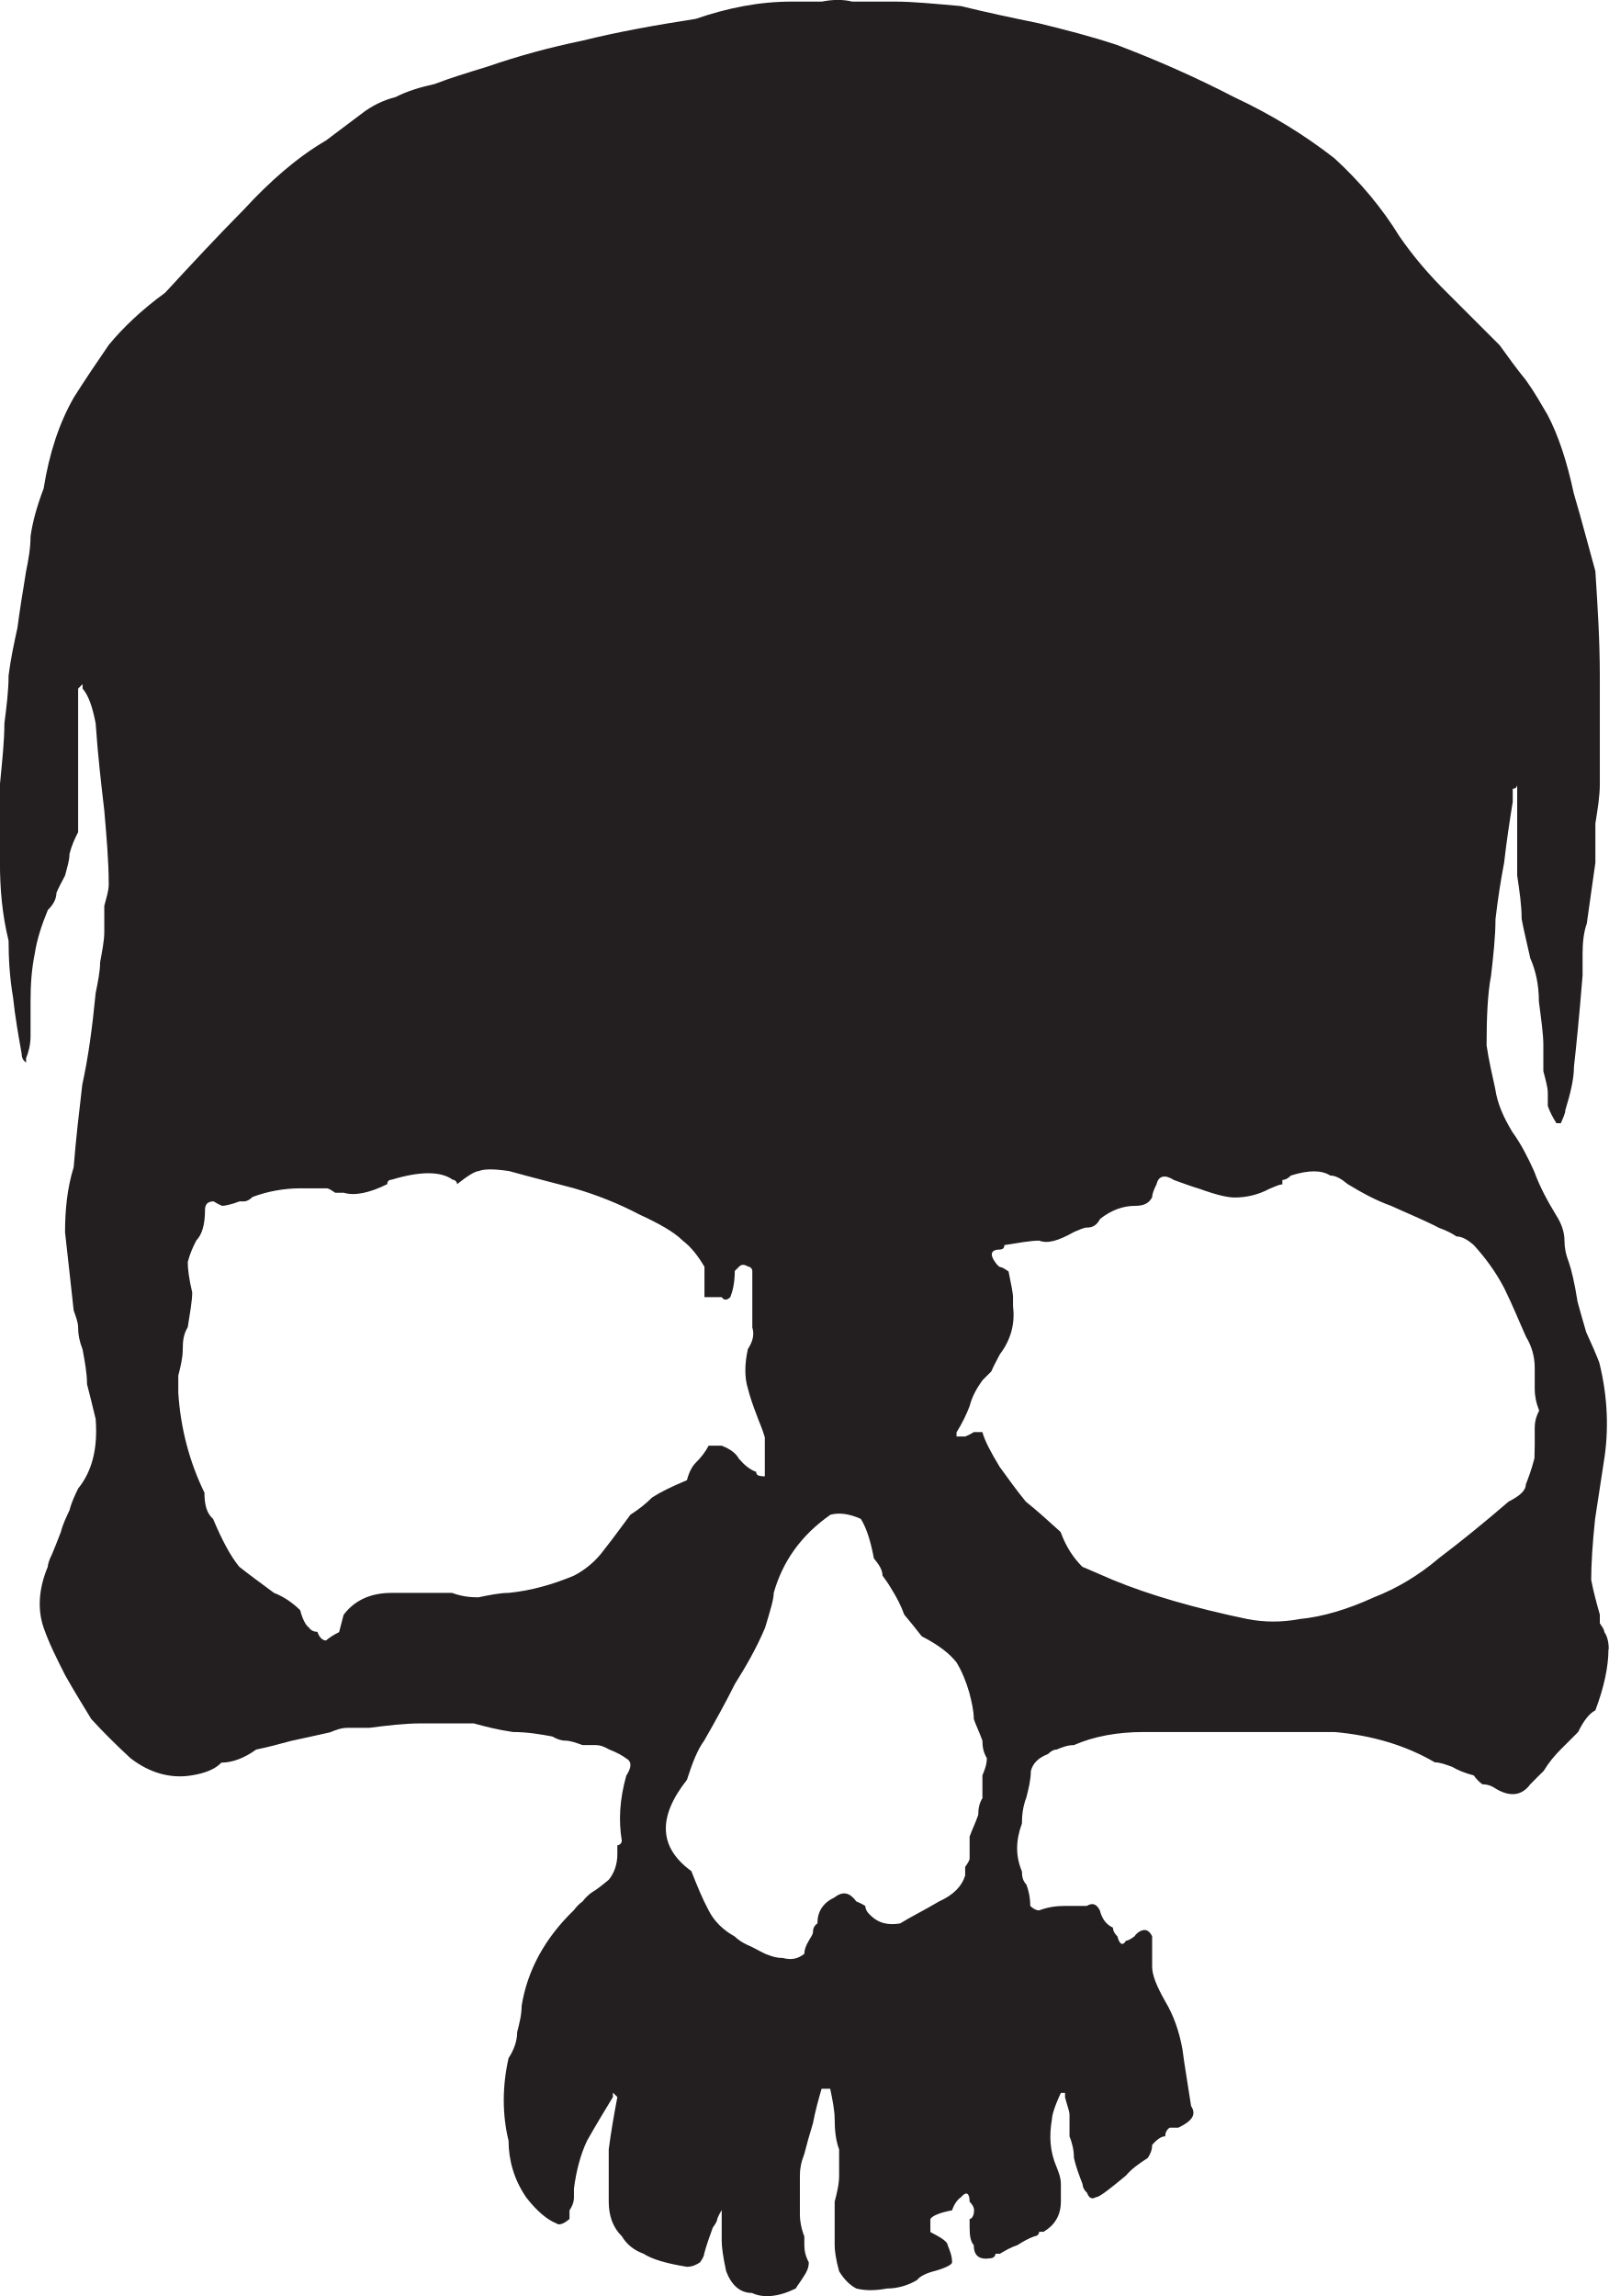
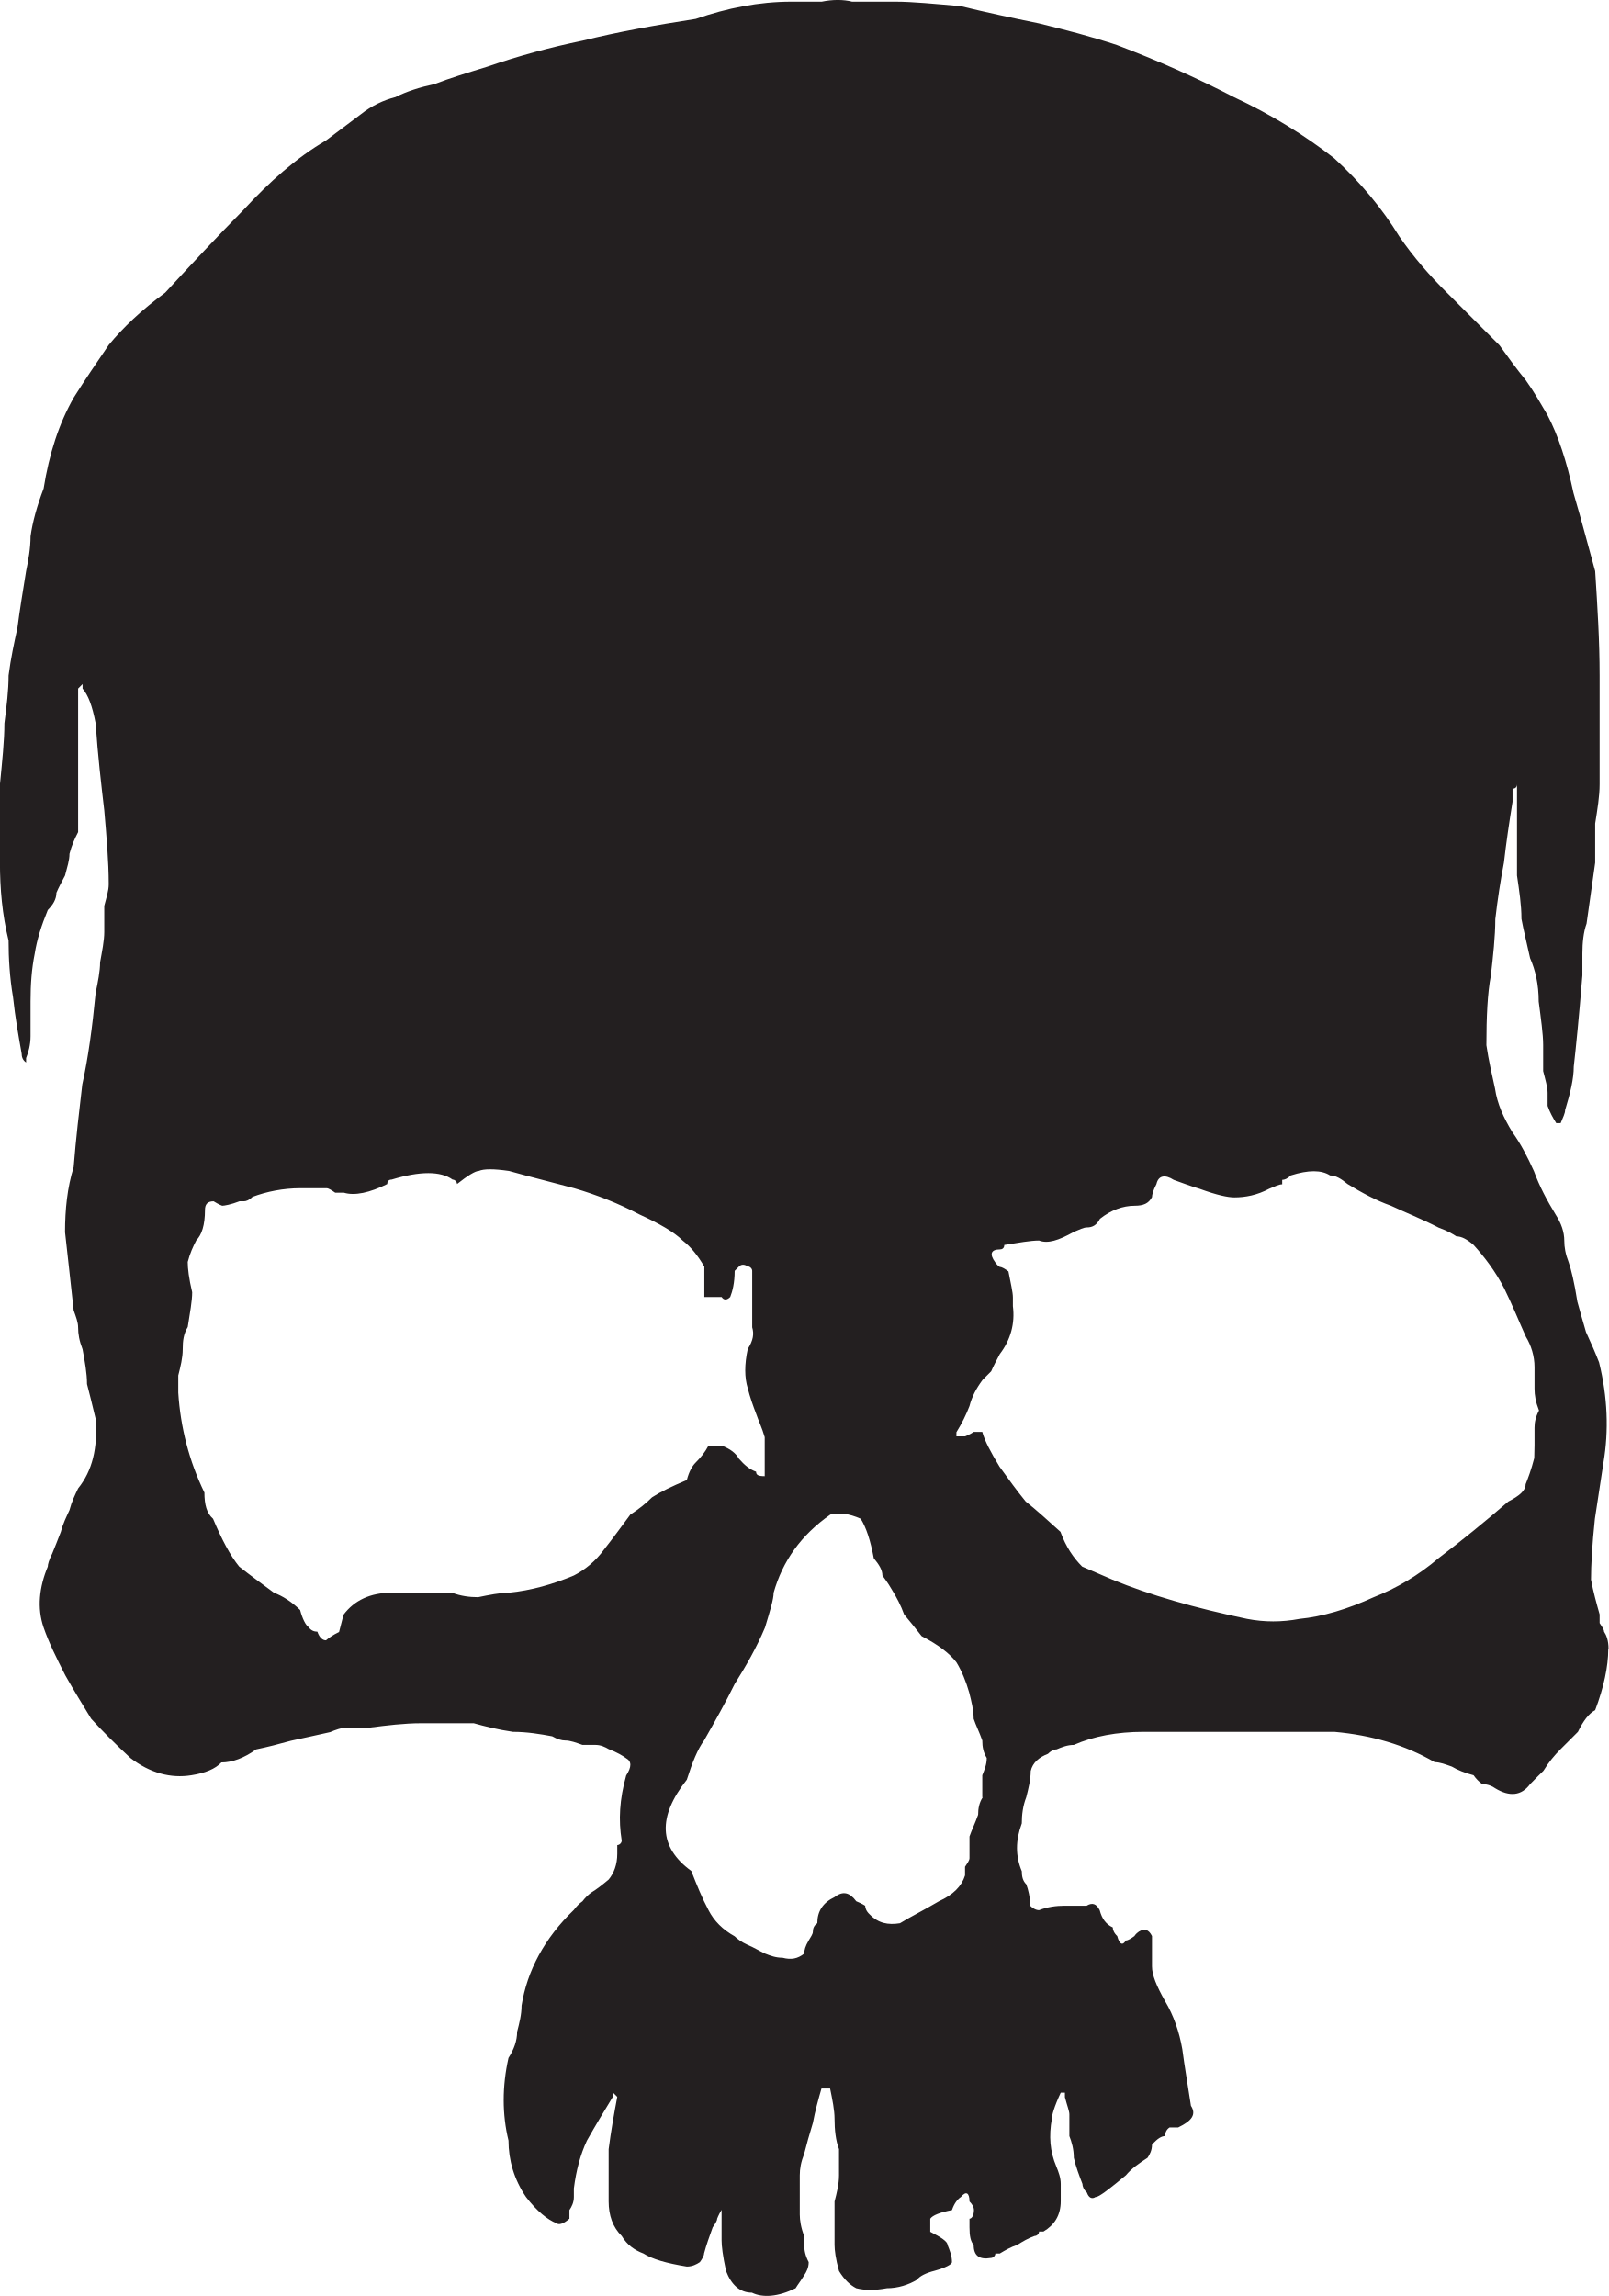
- <svg xmlns="http://www.w3.org/2000/svg" width="2.039mm" height="2.911mm" viewBox="0 0 2.039 2.911" version="1.1" id="svg11201">
-   <defs id="defs11198" />
-   <g id="layer1" transform="translate(-94.62432,-145.7859)">
-     <g fill="#231f20" fill-opacity="1" id="g8744" transform="matrix(0.3527778,0,0,0.3527778,-48.96479,1.766035)">
-       <g id="use8742" transform="translate(406.743,414.72)">
-         <path d="m 6.062,-0.547 c 0,0.062 -0.016,0.137 -0.047,0.219 -0.023,0.012 -0.043,0.039 -0.062,0.078 -0.023,0.023 -0.043,0.043 -0.062,0.062 -0.023,0.023 -0.043,0.047 -0.062,0.078 C 5.816,-0.098 5.801,-0.082 5.781,-0.062 5.75,-0.02 5.707,-0.016 5.656,-0.047 5.645,-0.055 5.629,-0.062 5.609,-0.062 5.598,-0.07 5.586,-0.082 5.578,-0.094 5.547,-0.102 5.52,-0.113 5.5,-0.125 5.477,-0.133 5.457,-0.141 5.438,-0.141 5.332,-0.203 5.211,-0.238 5.078,-0.25 c -0.105,0 -0.215,0 -0.328,0 -0.105,0 -0.227,0 -0.359,0 -0.094,0 -0.18,0.016 -0.25,0.047 -0.023,0 -0.043,0.008 -0.062,0.016 -0.012,0 -0.023,0.008 -0.031,0.016 -0.031,0.012 -0.055,0.031 -0.062,0.062 0,0.031 -0.008,0.062 -0.016,0.094 -0.012,0.031 -0.016,0.062 -0.016,0.094 -0.023,0.062 -0.023,0.117 0,0.172 0,0.02 0.004,0.035 0.016,0.047 C 3.977,0.316 3.984,0.344 3.984,0.375 3.992,0.383 4.004,0.391 4.016,0.391 4.047,0.379 4.078,0.375 4.109,0.375 c 0.031,0 0.055,0 0.078,0 0.02,-0.012 0.035,-0.008 0.047,0.016 0.008,0.031 0.023,0.051 0.047,0.062 0,0.008 0.004,0.02 0.016,0.031 0.008,0.031 0.02,0.035 0.031,0.016 0.008,0 0.02,-0.008 0.031,-0.016 0,0 0.004,-0.008 0.016,-0.016 0.02,-0.012 0.035,-0.008 0.047,0.016 0,0.02 0,0.035 0,0.047 0,0.02 0,0.039 0,0.062 0,0.031 0.016,0.07 0.047,0.125 C 4.5,0.77 4.52,0.828 4.531,0.891 4.539,0.953 4.551,1.02 4.562,1.094 4.582,1.125 4.566,1.148 4.516,1.172 c -0.012,0 -0.023,0 -0.031,0 -0.012,0.008 -0.016,0.02 -0.016,0.031 -0.012,0 -0.027,0.008 -0.047,0.031 0,0.02 -0.008,0.035 -0.016,0.047 C 4.375,1.301 4.348,1.32 4.328,1.344 4.305,1.363 4.281,1.383 4.25,1.406 4.238,1.414 4.227,1.422 4.219,1.422 4.207,1.43 4.195,1.426 4.188,1.406 4.176,1.395 4.172,1.383 4.172,1.375 4.16,1.344 4.148,1.312 4.141,1.281 4.141,1.25 4.133,1.223 4.125,1.203 c 0,-0.031 0,-0.059 0,-0.078 0,-0.012 -0.008,-0.031 -0.016,-0.062 0,-0.012 0,-0.016 0,-0.016 H 4.094 C 4.07,1.098 4.062,1.129 4.062,1.141 4.051,1.203 4.055,1.258 4.078,1.312 4.086,1.332 4.094,1.352 4.094,1.375 c 0,0.02 0,0.039 0,0.062 0,0.051 -0.023,0.086 -0.062,0.109 -0.012,0 -0.016,0 -0.016,0 C 4.016,1.555 4.008,1.562 4,1.562 3.977,1.57 3.957,1.582 3.938,1.594 3.914,1.602 3.895,1.613 3.875,1.625 c -0.012,0 -0.016,0 -0.016,0 0,0.008 -0.008,0.016 -0.016,0.016 C 3.801,1.648 3.781,1.633 3.781,1.594 3.77,1.582 3.766,1.562 3.766,1.531 c 0,-0.012 0,-0.023 0,-0.031 0.008,0 0.016,-0.012 0.016,-0.031 0,-0.012 -0.008,-0.023 -0.016,-0.031 0,-0.031 -0.012,-0.039 -0.031,-0.016 C 3.723,1.43 3.711,1.445 3.703,1.469 3.66,1.477 3.633,1.488 3.625,1.5 c 0,0.02 0,0.035 0,0.047 0.039,0.02 0.062,0.035 0.062,0.047 0.008,0.02 0.016,0.039 0.016,0.062 0,0.008 -0.023,0.02 -0.062,0.031 C 3.609,1.695 3.586,1.707 3.578,1.719 3.547,1.738 3.508,1.75 3.469,1.75 3.426,1.758 3.391,1.758 3.359,1.75 3.336,1.738 3.316,1.719 3.297,1.688 3.285,1.645 3.281,1.613 3.281,1.594 c 0,-0.031 0,-0.062 0,-0.094 0,-0.023 0,-0.043 0,-0.062 0.008,-0.031 0.016,-0.062 0.016,-0.094 0,-0.031 0,-0.062 0,-0.094 C 3.285,1.219 3.281,1.18 3.281,1.141 c 0,-0.031 -0.008,-0.07 -0.016,-0.109 -0.023,0 -0.031,0 -0.031,0 C 3.223,1.07 3.211,1.113 3.203,1.156 3.191,1.195 3.18,1.234 3.172,1.266 3.16,1.297 3.156,1.32 3.156,1.344 c 0,0.031 0,0.062 0,0.094 0,0.02 0,0.035 0,0.047 0,0.02 0.004,0.047 0.016,0.078 0,0.008 0,0.02 0,0.031 0,0.02 0.004,0.039 0.016,0.062 0,0.02 -0.008,0.035 -0.016,0.047 C 3.16,1.723 3.148,1.738 3.141,1.75 3.078,1.781 3.023,1.785 2.984,1.766 2.941,1.766 2.91,1.738 2.891,1.688 2.879,1.633 2.875,1.598 2.875,1.578 V 1.5 c 0,0 0,-0.008 0,-0.016 0,0 0,-0.008 0,-0.016 C 2.863,1.488 2.859,1.5 2.859,1.5 c 0,0.008 -0.008,0.02 -0.016,0.031 C 2.832,1.562 2.82,1.594 2.812,1.625 2.812,1.633 2.805,1.645 2.797,1.656 2.785,1.664 2.77,1.672 2.75,1.672 2.676,1.66 2.625,1.645 2.594,1.625 2.562,1.613 2.535,1.594 2.516,1.562 2.484,1.531 2.469,1.488 2.469,1.438 c 0,-0.062 0,-0.125 0,-0.188 C 2.477,1.188 2.488,1.125 2.5,1.062 c 0,0 -0.008,-0.008 -0.016,-0.016 V 1.062 C 2.453,1.113 2.422,1.164 2.391,1.219 2.367,1.27 2.352,1.328 2.344,1.391 c 0,0.008 0,0.02 0,0.031 0,0.02 -0.008,0.035 -0.016,0.047 0,0.008 0,0.02 0,0.031 C 2.305,1.52 2.289,1.523 2.281,1.516 2.25,1.504 2.211,1.473 2.172,1.422 2.129,1.359 2.109,1.289 2.109,1.219 c -0.023,-0.094 -0.023,-0.195 0,-0.297 0.02,-0.031 0.031,-0.062 0.031,-0.094 0.008,-0.031 0.016,-0.062 0.016,-0.094 0.02,-0.125 0.082,-0.242 0.188,-0.344 C 2.352,0.379 2.363,0.367 2.375,0.359 2.383,0.348 2.395,0.336 2.406,0.328 2.426,0.316 2.445,0.301 2.469,0.281 2.488,0.258 2.5,0.227 2.5,0.188 c 0,-0.012 0,-0.023 0,-0.031 0.008,0 0.016,-0.008 0.016,-0.016 -0.012,-0.074 -0.008,-0.148 0.016,-0.234 0.02,-0.031 0.02,-0.051 0,-0.062 C 2.52,-0.164 2.5,-0.176 2.469,-0.188 2.457,-0.195 2.441,-0.203 2.422,-0.203 c -0.012,0 -0.027,0 -0.047,0 C 2.352,-0.211 2.332,-0.219 2.312,-0.219 2.301,-0.219 2.285,-0.223 2.266,-0.234 2.223,-0.242 2.176,-0.25 2.125,-0.25 2.07,-0.258 2.023,-0.27 1.984,-0.281 c -0.055,0 -0.117,0 -0.188,0 -0.062,0 -0.125,0.008 -0.188,0.016 -0.023,0 -0.047,0 -0.078,0 -0.023,0 -0.043,0.008 -0.062,0.016 -0.055,0.012 -0.102,0.023 -0.141,0.031 -0.043,0.012 -0.086,0.023 -0.125,0.031 -0.043,0.031 -0.086,0.047 -0.125,0.047 C 1.055,-0.117 1.02,-0.102 0.969,-0.094 0.895,-0.082 0.82,-0.102 0.75,-0.156 0.695,-0.207 0.648,-0.254 0.609,-0.297 0.578,-0.348 0.547,-0.398 0.516,-0.453 0.484,-0.516 0.457,-0.57 0.438,-0.625 0.414,-0.695 0.422,-0.77 0.453,-0.844 c 0,-0.008 0.004,-0.023 0.016,-0.047 C 0.477,-0.91 0.488,-0.938 0.5,-0.969 0.508,-1 0.52,-1.023 0.531,-1.047 0.539,-1.078 0.551,-1.102 0.562,-1.125 0.613,-1.188 0.633,-1.27 0.625,-1.375 0.613,-1.426 0.602,-1.469 0.594,-1.5 0.594,-1.539 0.586,-1.582 0.578,-1.625 0.566,-1.656 0.562,-1.68 0.562,-1.703 c 0,-0.02 -0.008,-0.039 -0.016,-0.062 -0.012,-0.113 -0.023,-0.207 -0.031,-0.281 0,-0.082 0.008,-0.16 0.031,-0.234 0.008,-0.102 0.02,-0.203 0.031,-0.297 C 0.598,-2.672 0.613,-2.781 0.625,-2.906 0.633,-2.945 0.641,-2.984 0.641,-3.016 0.648,-3.055 0.656,-3.094 0.656,-3.125 c 0,-0.031 0,-0.062 0,-0.094 C 0.664,-3.25 0.672,-3.273 0.672,-3.297 0.672,-3.379 0.664,-3.469 0.656,-3.562 0.645,-3.656 0.633,-3.758 0.625,-3.875 0.613,-3.938 0.598,-3.977 0.578,-4 c 0,-0.008 0,-0.016 0,-0.016 L 0.562,-4 v 0.344 c 0,0.031 0,0.062 0,0.094 0,0.023 0,0.047 0,0.078 -0.012,0.023 -0.023,0.047 -0.031,0.078 0,0.023 -0.008,0.047 -0.016,0.078 -0.012,0.023 -0.023,0.043 -0.031,0.062 0,0.023 -0.012,0.043 -0.031,0.062 C 0.43,-3.148 0.414,-3.098 0.406,-3.047 0.395,-2.992 0.391,-2.938 0.391,-2.875 c 0,0.055 0,0.094 0,0.125 0,0.031 -0.008,0.059 -0.016,0.078 0,0.012 0,0.016 0,0.016 C 0.363,-2.664 0.359,-2.676 0.359,-2.688 0.348,-2.75 0.336,-2.816 0.328,-2.891 0.316,-2.961 0.312,-3.031 0.312,-3.094 0.289,-3.188 0.281,-3.281 0.281,-3.375 c 0,-0.094 0,-0.188 0,-0.281 C 0.289,-3.738 0.297,-3.812 0.297,-3.875 0.305,-3.938 0.312,-3.992 0.312,-4.047 0.32,-4.109 0.332,-4.164 0.344,-4.219 0.352,-4.281 0.363,-4.348 0.375,-4.422 0.383,-4.461 0.391,-4.504 0.391,-4.547 0.398,-4.598 0.414,-4.656 0.438,-4.719 c 0.02,-0.125 0.055,-0.234 0.109,-0.328 0.039,-0.062 0.082,-0.125 0.125,-0.188 0.051,-0.062 0.117,-0.125 0.203,-0.188 0.094,-0.102 0.188,-0.203 0.281,-0.297 0.094,-0.102 0.191,-0.188 0.297,-0.25 0.051,-0.039 0.094,-0.07 0.125,-0.094 0.039,-0.031 0.082,-0.051 0.125,-0.062 0.039,-0.02 0.086,-0.035 0.141,-0.047 0.051,-0.02 0.113,-0.039 0.188,-0.062 0.113,-0.039 0.227,-0.07 0.344,-0.094 0.125,-0.031 0.258,-0.055 0.406,-0.078 0.113,-0.039 0.227,-0.062 0.344,-0.062 0.039,0 0.078,0 0.109,0 0.039,-0.008 0.078,-0.008 0.109,0 0.051,0 0.102,0 0.156,0 0.062,0 0.141,0.008 0.234,0.016 0.094,0.023 0.188,0.043 0.281,0.062 0.094,0.023 0.188,0.047 0.281,0.078 0.145,0.055 0.285,0.117 0.422,0.188 0.133,0.062 0.254,0.137 0.359,0.219 0.094,0.086 0.172,0.18 0.234,0.281 0.051,0.074 0.109,0.141 0.172,0.203 0.062,0.062 0.125,0.125 0.188,0.188 0.031,0.043 0.062,0.086 0.094,0.125 0.031,0.043 0.055,0.086 0.078,0.125 0.039,0.074 0.07,0.168 0.094,0.281 0.031,0.105 0.055,0.199 0.078,0.281 0.008,0.125 0.016,0.25 0.016,0.375 v 0.391 c 0,0.043 -0.008,0.09 -0.016,0.141 0,0.043 0,0.09 0,0.141 l -0.031,0.219 C 5.973,-3.125 5.969,-3.086 5.969,-3.047 c 0,0.031 0,0.059 0,0.078 -0.012,0.148 -0.023,0.258 -0.031,0.328 0,0.043 -0.012,0.094 -0.031,0.156 0,0.012 -0.008,0.027 -0.016,0.047 H 5.875 C 5.863,-2.457 5.852,-2.477 5.844,-2.5 c 0,-0.008 0,-0.023 0,-0.047 0,-0.02 -0.008,-0.047 -0.016,-0.078 0,-0.02 0,-0.051 0,-0.094 0,-0.039 -0.008,-0.094 -0.016,-0.156 0,-0.062 -0.012,-0.113 -0.031,-0.156 C 5.77,-3.082 5.758,-3.129 5.75,-3.172 5.75,-3.223 5.742,-3.273 5.734,-3.328 V -3.656 c 0,0.012 -0.008,0.016 -0.016,0.016 0,0.012 0,0.023 0,0.031 0,0 0,0.008 0,0.016 -0.012,0.074 -0.023,0.148 -0.031,0.219 -0.012,0.062 -0.023,0.133 -0.031,0.203 0,0.062 -0.008,0.133 -0.016,0.203 -0.012,0.062 -0.016,0.148 -0.016,0.25 0.008,0.055 0.02,0.105 0.031,0.156 0.008,0.055 0.031,0.105 0.062,0.156 0.031,0.043 0.055,0.09 0.078,0.141 0.02,0.055 0.047,0.105 0.078,0.156 0.02,0.031 0.031,0.062 0.031,0.094 0,0.023 0.004,0.047 0.016,0.078 0.008,0.023 0.02,0.07 0.031,0.141 0.008,0.031 0.02,0.07 0.031,0.109 0.02,0.043 0.035,0.078 0.047,0.109 0.031,0.125 0.035,0.246 0.016,0.359 l -0.031,0.203 C 6.004,-0.922 6,-0.848 6,-0.797 c 0.008,0.043 0.02,0.086 0.031,0.125 0,0.012 0,0.023 0,0.031 0.008,0.012 0.016,0.023 0.016,0.031 0.008,0.012 0.016,0.031 0.016,0.062 z M 2.547,-1.031 c 0.031,-0.02 0.055,-0.039 0.078,-0.062 0.031,-0.02 0.07,-0.039 0.125,-0.062 0.008,-0.031 0.02,-0.051 0.031,-0.062 0.02,-0.02 0.035,-0.039 0.047,-0.062 0.02,0 0.035,0 0.047,0 0.031,0.012 0.051,0.027 0.062,0.047 0.02,0.023 0.039,0.039 0.062,0.047 0,0.012 0.008,0.016 0.031,0.016 0,0 0,-0.008 0,-0.031 0,-0.051 0,-0.086 0,-0.109 C 3.02,-1.344 3.008,-1.367 3,-1.391 c -0.012,-0.031 -0.023,-0.062 -0.031,-0.094 -0.012,-0.039 -0.012,-0.086 0,-0.141 0.02,-0.031 0.023,-0.055 0.016,-0.078 0,-0.031 0,-0.055 0,-0.078 0,-0.031 0,-0.07 0,-0.125 0,-0.008 -0.008,-0.016 -0.016,-0.016 -0.012,-0.008 -0.023,-0.008 -0.031,0 -0.012,0.012 -0.016,0.016 -0.016,0.016 0,0.043 -0.008,0.074 -0.016,0.094 -0.012,0.012 -0.023,0.012 -0.031,0 -0.012,0 -0.031,0 -0.062,0 0,-0.051 0,-0.078 0,-0.078 0,-0.008 0,-0.02 0,-0.031 -0.023,-0.039 -0.047,-0.07 -0.078,-0.094 -0.031,-0.031 -0.086,-0.062 -0.156,-0.094 -0.074,-0.039 -0.152,-0.07 -0.234,-0.094 -0.074,-0.02 -0.152,-0.039 -0.234,-0.062 -0.055,-0.008 -0.09,-0.008 -0.109,0 -0.012,0 -0.039,0.016 -0.078,0.047 0,-0.008 -0.008,-0.016 -0.016,-0.016 -0.043,-0.031 -0.117,-0.031 -0.219,0 -0.012,0 -0.016,0.008 -0.016,0.016 -0.062,0.031 -0.117,0.043 -0.156,0.031 -0.012,0 -0.023,0 -0.031,0 -0.012,-0.008 -0.023,-0.016 -0.031,-0.016 -0.012,0 -0.043,0 -0.094,0 -0.062,0 -0.121,0.012 -0.172,0.031 -0.012,0.012 -0.023,0.016 -0.031,0.016 0,0 -0.008,0 -0.016,0 -0.031,0.012 -0.055,0.016 -0.062,0.016 0,0 -0.012,-0.004 -0.031,-0.016 -0.023,0 -0.031,0.012 -0.031,0.031 0,0.055 -0.012,0.09 -0.031,0.109 -0.012,0.023 -0.023,0.047 -0.031,0.078 0,0.023 0.004,0.059 0.016,0.109 0,0.031 -0.008,0.074 -0.016,0.125 C 0.941,-1.68 0.938,-1.656 0.938,-1.625 c 0,0.031 -0.008,0.062 -0.016,0.094 v 0.062 c 0.008,0.125 0.039,0.246 0.094,0.359 0,0.043 0.008,0.074 0.031,0.094 0.031,0.074 0.062,0.133 0.094,0.172 0.039,0.031 0.082,0.062 0.125,0.094 0.031,0.012 0.062,0.031 0.094,0.062 0.008,0.031 0.02,0.055 0.031,0.062 0.008,0.012 0.02,0.016 0.031,0.016 0.008,0.023 0.02,0.031 0.031,0.031 C 1.461,-0.586 1.477,-0.598 1.5,-0.609 l 0.016,-0.062 C 1.555,-0.723 1.613,-0.75 1.688,-0.75 H 1.906 C 1.938,-0.738 1.969,-0.734 2,-0.734 2.039,-0.742 2.078,-0.75 2.109,-0.75 2.191,-0.758 2.27,-0.781 2.344,-0.812 c 0.039,-0.02 0.078,-0.051 0.109,-0.094 0.031,-0.039 0.062,-0.082 0.094,-0.125 z M 3.812,-0.016 c 0,-0.031 0,-0.055 0,-0.078 0.008,-0.02 0.016,-0.039 0.016,-0.062 C 3.816,-0.176 3.812,-0.195 3.812,-0.219 3.801,-0.25 3.789,-0.273 3.781,-0.297 c 0,-0.031 -0.008,-0.062 -0.016,-0.094 C 3.754,-0.43 3.738,-0.469 3.719,-0.5 3.695,-0.531 3.656,-0.562 3.594,-0.594 3.57,-0.625 3.551,-0.648 3.531,-0.672 3.52,-0.703 3.504,-0.734 3.484,-0.766 3.473,-0.785 3.461,-0.801 3.453,-0.812 c 0,-0.02 -0.012,-0.039 -0.031,-0.062 C 3.41,-0.938 3.395,-0.984 3.375,-1.016 3.332,-1.035 3.297,-1.039 3.266,-1.031 3.16,-0.957 3.094,-0.863 3.062,-0.75 c 0,0.023 -0.012,0.062 -0.031,0.125 C 3,-0.551 2.961,-0.484 2.922,-0.422 2.891,-0.359 2.852,-0.289 2.812,-0.219 2.789,-0.188 2.77,-0.141 2.75,-0.078 2.645,0.055 2.648,0.164 2.766,0.25 c 0.02,0.051 0.039,0.098 0.062,0.141 0.02,0.039 0.051,0.07 0.094,0.094 0.008,0.008 0.023,0.02 0.047,0.031 0.02,0.008 0.039,0.02 0.062,0.031 C 3.051,0.555 3.07,0.562 3.094,0.562 3.125,0.57 3.148,0.566 3.172,0.547 3.172,0.535 3.176,0.52 3.188,0.5 3.195,0.488 3.203,0.477 3.203,0.469 c 0,-0.012 0.004,-0.023 0.016,-0.031 0,-0.043 0.02,-0.074 0.062,-0.094 C 3.312,0.32 3.336,0.328 3.359,0.359 3.379,0.367 3.391,0.375 3.391,0.375 c 0,0.008 0.004,0.02 0.016,0.031 C 3.438,0.438 3.473,0.445 3.516,0.438 3.555,0.414 3.602,0.391 3.656,0.359 3.707,0.336 3.738,0.305 3.75,0.266 c 0,-0.012 0,-0.023 0,-0.031 0.008,-0.012 0.016,-0.023 0.016,-0.031 0,-0.023 0,-0.047 0,-0.078 0.008,-0.023 0.02,-0.047 0.031,-0.078 0,-0.023 0.004,-0.043 0.016,-0.062 z M 5.797,-1.281 c 0,-0.02 0,-0.039 0,-0.062 0,-0.02 0.004,-0.039 0.016,-0.062 -0.012,-0.031 -0.016,-0.055 -0.016,-0.078 0,-0.02 0,-0.047 0,-0.078 0,-0.039 -0.012,-0.078 -0.031,-0.109 C 5.742,-1.723 5.719,-1.781 5.688,-1.844 5.656,-1.906 5.617,-1.957 5.578,-2 5.555,-2.02 5.535,-2.031 5.516,-2.031 5.504,-2.039 5.484,-2.051 5.453,-2.062 5.391,-2.094 5.332,-2.117 5.281,-2.141 5.227,-2.16 5.176,-2.188 5.125,-2.219 5.102,-2.238 5.082,-2.25 5.062,-2.25 c -0.031,-0.02 -0.078,-0.02 -0.141,0 -0.012,0.012 -0.023,0.016 -0.031,0.016 0,0 0,0.008 0,0.016 -0.012,0 -0.027,0.008 -0.047,0.016 -0.043,0.023 -0.086,0.031 -0.125,0.031 -0.023,0 -0.062,-0.008 -0.125,-0.031 C 4.562,-2.211 4.531,-2.223 4.5,-2.234 4.469,-2.254 4.445,-2.25 4.438,-2.219 c -0.012,0.023 -0.016,0.039 -0.016,0.047 -0.012,0.023 -0.031,0.031 -0.062,0.031 -0.043,0 -0.086,0.016 -0.125,0.047 -0.012,0.023 -0.027,0.031 -0.047,0.031 -0.012,0 -0.027,0.008 -0.047,0.016 -0.055,0.031 -0.094,0.043 -0.125,0.031 -0.031,0 -0.074,0.008 -0.125,0.016 0,0.012 -0.008,0.016 -0.016,0.016 -0.031,0 -0.039,0.016 -0.016,0.047 0.008,0.012 0.016,0.016 0.016,0.016 0.008,0 0.02,0.008 0.031,0.016 0.008,0.043 0.016,0.074 0.016,0.094 0,0.012 0,0.023 0,0.031 0.008,0.062 -0.008,0.121 -0.047,0.172 -0.012,0.023 -0.023,0.043 -0.031,0.062 -0.012,0.012 -0.023,0.023 -0.031,0.031 -0.023,0.031 -0.039,0.062 -0.047,0.094 -0.012,0.031 -0.027,0.062 -0.047,0.094 V -1.312 H 3.75 c 0.02,-0.008 0.031,-0.016 0.031,-0.016 0.02,0 0.031,0 0.031,0 0.008,0.031 0.031,0.074 0.062,0.125 0.031,0.043 0.062,0.086 0.094,0.125 0.039,0.031 0.082,0.07 0.125,0.109 0.02,0.055 0.047,0.094 0.078,0.125 l 0.109,0.047 c 0.133,0.055 0.297,0.102 0.484,0.141 0.062,0.012 0.125,0.012 0.188,0 C 5.035,-0.664 5.125,-0.691 5.219,-0.734 5.301,-0.766 5.379,-0.812 5.453,-0.875 c 0.082,-0.062 0.164,-0.129 0.25,-0.203 0.039,-0.02 0.062,-0.039 0.062,-0.062 0.008,-0.02 0.02,-0.051 0.031,-0.094 z m 0,0" id="path11225" />
+ <svg xmlns="http://www.w3.org/2000/svg" width="16.814" height="24" viewBox="0 0 4.449 6.35" version="1.1" id="svg18235">
+   <defs id="defs18232" />
+   <g id="layer1" transform="translate(-147.8571,-105.2081)">
+     <g fill="#231f20" fill-opacity="1" id="g14086" transform="matrix(0.7694945,0,0,0.7694945,-94.75004,-218.6624)">
+       <g id="use14084" transform="translate(315,427.362)">
+         <path d="m 6.062,-0.547 c 0,0.062 -0.016,0.137 -0.047,0.219 -0.023,0.012 -0.043,0.039 -0.062,0.078 -0.023,0.023 -0.043,0.043 -0.062,0.062 -0.023,0.023 -0.043,0.047 -0.062,0.078 C 5.816,-0.098 5.801,-0.082 5.781,-0.062 5.75,-0.02 5.707,-0.016 5.656,-0.047 5.645,-0.055 5.629,-0.062 5.609,-0.062 5.598,-0.07 5.586,-0.082 5.578,-0.094 5.547,-0.102 5.52,-0.113 5.5,-0.125 5.477,-0.133 5.457,-0.141 5.438,-0.141 5.332,-0.203 5.211,-0.238 5.078,-0.25 c -0.105,0 -0.215,0 -0.328,0 -0.105,0 -0.227,0 -0.359,0 -0.094,0 -0.18,0.016 -0.25,0.047 -0.023,0 -0.043,0.008 -0.062,0.016 -0.012,0 -0.023,0.008 -0.031,0.016 -0.031,0.012 -0.055,0.031 -0.062,0.062 0,0.031 -0.008,0.062 -0.016,0.094 -0.012,0.031 -0.016,0.062 -0.016,0.094 -0.023,0.062 -0.023,0.117 0,0.172 0,0.02 0.004,0.035 0.016,0.047 C 3.977,0.316 3.984,0.344 3.984,0.375 3.992,0.383 4.004,0.391 4.016,0.391 4.047,0.379 4.078,0.375 4.109,0.375 c 0.031,0 0.055,0 0.078,0 0.02,-0.012 0.035,-0.008 0.047,0.016 0.008,0.031 0.023,0.051 0.047,0.062 0,0.008 0.004,0.02 0.016,0.031 0.008,0.031 0.02,0.035 0.031,0.016 0.008,0 0.02,-0.008 0.031,-0.016 0,0 0.004,-0.008 0.016,-0.016 0.02,-0.012 0.035,-0.008 0.047,0.016 0,0.02 0,0.035 0,0.047 0,0.02 0,0.039 0,0.062 0,0.031 0.016,0.07 0.047,0.125 C 4.5,0.77 4.52,0.828 4.531,0.891 4.539,0.953 4.551,1.02 4.562,1.094 4.582,1.125 4.566,1.148 4.516,1.172 c -0.012,0 -0.023,0 -0.031,0 -0.012,0.008 -0.016,0.02 -0.016,0.031 -0.012,0 -0.027,0.008 -0.047,0.031 0,0.02 -0.008,0.035 -0.016,0.047 C 4.375,1.301 4.348,1.32 4.328,1.344 4.305,1.363 4.281,1.383 4.25,1.406 4.238,1.414 4.227,1.422 4.219,1.422 4.207,1.43 4.195,1.426 4.188,1.406 4.176,1.395 4.172,1.383 4.172,1.375 4.16,1.344 4.148,1.312 4.141,1.281 4.141,1.25 4.133,1.223 4.125,1.203 c 0,-0.031 0,-0.059 0,-0.078 0,-0.012 -0.008,-0.031 -0.016,-0.062 0,-0.012 0,-0.016 0,-0.016 H 4.094 C 4.07,1.098 4.062,1.129 4.062,1.141 4.051,1.203 4.055,1.258 4.078,1.312 4.086,1.332 4.094,1.352 4.094,1.375 c 0,0.02 0,0.039 0,0.062 0,0.051 -0.023,0.086 -0.062,0.109 -0.012,0 -0.016,0 -0.016,0 C 4.016,1.555 4.008,1.562 4,1.562 3.977,1.57 3.957,1.582 3.938,1.594 3.914,1.602 3.895,1.613 3.875,1.625 c -0.012,0 -0.016,0 -0.016,0 0,0.008 -0.008,0.016 -0.016,0.016 C 3.801,1.648 3.781,1.633 3.781,1.594 3.77,1.582 3.766,1.562 3.766,1.531 c 0,-0.012 0,-0.023 0,-0.031 0.008,0 0.016,-0.012 0.016,-0.031 0,-0.012 -0.008,-0.023 -0.016,-0.031 0,-0.031 -0.012,-0.039 -0.031,-0.016 C 3.723,1.43 3.711,1.445 3.703,1.469 3.66,1.477 3.633,1.488 3.625,1.5 c 0,0.02 0,0.035 0,0.047 0.039,0.02 0.062,0.035 0.062,0.047 0.008,0.02 0.016,0.039 0.016,0.062 0,0.008 -0.023,0.02 -0.062,0.031 C 3.609,1.695 3.586,1.707 3.578,1.719 3.547,1.738 3.508,1.75 3.469,1.75 3.426,1.758 3.391,1.758 3.359,1.75 3.336,1.738 3.316,1.719 3.297,1.688 3.285,1.645 3.281,1.613 3.281,1.594 c 0,-0.031 0,-0.062 0,-0.094 0,-0.023 0,-0.043 0,-0.062 0.008,-0.031 0.016,-0.062 0.016,-0.094 0,-0.031 0,-0.062 0,-0.094 C 3.285,1.219 3.281,1.18 3.281,1.141 c 0,-0.031 -0.008,-0.07 -0.016,-0.109 -0.023,0 -0.031,0 -0.031,0 C 3.223,1.07 3.211,1.113 3.203,1.156 3.191,1.195 3.18,1.234 3.172,1.266 3.16,1.297 3.156,1.32 3.156,1.344 c 0,0.031 0,0.062 0,0.094 0,0.02 0,0.035 0,0.047 0,0.02 0.004,0.047 0.016,0.078 0,0.008 0,0.02 0,0.031 0,0.02 0.004,0.039 0.016,0.062 0,0.02 -0.008,0.035 -0.016,0.047 C 3.16,1.723 3.148,1.738 3.141,1.75 3.078,1.781 3.023,1.785 2.984,1.766 2.941,1.766 2.91,1.738 2.891,1.688 2.879,1.633 2.875,1.598 2.875,1.578 V 1.5 c 0,0 0,-0.008 0,-0.016 0,0 0,-0.008 0,-0.016 C 2.863,1.488 2.859,1.5 2.859,1.5 c 0,0.008 -0.008,0.02 -0.016,0.031 C 2.832,1.562 2.82,1.594 2.812,1.625 2.812,1.633 2.805,1.645 2.797,1.656 2.785,1.664 2.77,1.672 2.75,1.672 2.676,1.66 2.625,1.645 2.594,1.625 2.562,1.613 2.535,1.594 2.516,1.562 2.484,1.531 2.469,1.488 2.469,1.438 c 0,-0.062 0,-0.125 0,-0.188 C 2.477,1.188 2.488,1.125 2.5,1.062 c 0,0 -0.008,-0.008 -0.016,-0.016 V 1.062 C 2.453,1.113 2.422,1.164 2.391,1.219 2.367,1.27 2.352,1.328 2.344,1.391 c 0,0.008 0,0.02 0,0.031 0,0.02 -0.008,0.035 -0.016,0.047 0,0.008 0,0.02 0,0.031 C 2.305,1.52 2.289,1.523 2.281,1.516 2.25,1.504 2.211,1.473 2.172,1.422 2.129,1.359 2.109,1.289 2.109,1.219 c -0.023,-0.094 -0.023,-0.195 0,-0.297 0.02,-0.031 0.031,-0.062 0.031,-0.094 0.008,-0.031 0.016,-0.062 0.016,-0.094 0.02,-0.125 0.082,-0.242 0.188,-0.344 C 2.352,0.379 2.363,0.367 2.375,0.359 2.383,0.348 2.395,0.336 2.406,0.328 2.426,0.316 2.445,0.301 2.469,0.281 2.488,0.258 2.5,0.227 2.5,0.188 c 0,-0.012 0,-0.023 0,-0.031 0.008,0 0.016,-0.008 0.016,-0.016 -0.012,-0.074 -0.008,-0.148 0.016,-0.234 0.02,-0.031 0.02,-0.051 0,-0.062 C 2.52,-0.164 2.5,-0.176 2.469,-0.188 2.457,-0.195 2.441,-0.203 2.422,-0.203 c -0.012,0 -0.027,0 -0.047,0 C 2.352,-0.211 2.332,-0.219 2.312,-0.219 2.301,-0.219 2.285,-0.223 2.266,-0.234 2.223,-0.242 2.176,-0.25 2.125,-0.25 2.07,-0.258 2.023,-0.27 1.984,-0.281 c -0.055,0 -0.117,0 -0.188,0 -0.062,0 -0.125,0.008 -0.188,0.016 -0.023,0 -0.047,0 -0.078,0 -0.023,0 -0.043,0.008 -0.062,0.016 -0.055,0.012 -0.102,0.023 -0.141,0.031 -0.043,0.012 -0.086,0.023 -0.125,0.031 -0.043,0.031 -0.086,0.047 -0.125,0.047 C 1.055,-0.117 1.02,-0.102 0.969,-0.094 0.895,-0.082 0.82,-0.102 0.75,-0.156 0.695,-0.207 0.648,-0.254 0.609,-0.297 0.578,-0.348 0.547,-0.398 0.516,-0.453 0.484,-0.516 0.457,-0.57 0.438,-0.625 0.414,-0.695 0.422,-0.77 0.453,-0.844 c 0,-0.008 0.004,-0.023 0.016,-0.047 C 0.477,-0.91 0.488,-0.938 0.5,-0.969 0.508,-1 0.52,-1.023 0.531,-1.047 0.539,-1.078 0.551,-1.102 0.562,-1.125 0.613,-1.188 0.633,-1.27 0.625,-1.375 0.613,-1.426 0.602,-1.469 0.594,-1.5 0.594,-1.539 0.586,-1.582 0.578,-1.625 0.566,-1.656 0.562,-1.68 0.562,-1.703 c 0,-0.02 -0.008,-0.039 -0.016,-0.062 -0.012,-0.113 -0.023,-0.207 -0.031,-0.281 0,-0.082 0.008,-0.16 0.031,-0.234 0.008,-0.102 0.02,-0.203 0.031,-0.297 C 0.598,-2.672 0.613,-2.781 0.625,-2.906 0.633,-2.945 0.641,-2.984 0.641,-3.016 0.648,-3.055 0.656,-3.094 0.656,-3.125 c 0,-0.031 0,-0.062 0,-0.094 C 0.664,-3.25 0.672,-3.273 0.672,-3.297 0.672,-3.379 0.664,-3.469 0.656,-3.562 0.645,-3.656 0.633,-3.758 0.625,-3.875 0.613,-3.938 0.598,-3.977 0.578,-4 c 0,-0.008 0,-0.016 0,-0.016 L 0.562,-4 v 0.344 c 0,0.031 0,0.062 0,0.094 0,0.023 0,0.047 0,0.078 -0.012,0.023 -0.023,0.047 -0.031,0.078 0,0.023 -0.008,0.047 -0.016,0.078 -0.012,0.023 -0.023,0.043 -0.031,0.062 0,0.023 -0.012,0.043 -0.031,0.062 C 0.43,-3.148 0.414,-3.098 0.406,-3.047 0.395,-2.992 0.391,-2.938 0.391,-2.875 c 0,0.055 0,0.094 0,0.125 0,0.031 -0.008,0.059 -0.016,0.078 0,0.012 0,0.016 0,0.016 C 0.363,-2.664 0.359,-2.676 0.359,-2.688 0.348,-2.75 0.336,-2.816 0.328,-2.891 0.316,-2.961 0.312,-3.031 0.312,-3.094 0.289,-3.188 0.281,-3.281 0.281,-3.375 c 0,-0.094 0,-0.188 0,-0.281 C 0.289,-3.738 0.297,-3.812 0.297,-3.875 0.305,-3.938 0.312,-3.992 0.312,-4.047 0.32,-4.109 0.332,-4.164 0.344,-4.219 0.352,-4.281 0.363,-4.348 0.375,-4.422 0.383,-4.461 0.391,-4.504 0.391,-4.547 0.398,-4.598 0.414,-4.656 0.438,-4.719 c 0.02,-0.125 0.055,-0.234 0.109,-0.328 0.039,-0.062 0.082,-0.125 0.125,-0.188 0.051,-0.062 0.117,-0.125 0.203,-0.188 0.094,-0.102 0.188,-0.203 0.281,-0.297 0.094,-0.102 0.191,-0.188 0.297,-0.25 0.051,-0.039 0.094,-0.07 0.125,-0.094 0.039,-0.031 0.082,-0.051 0.125,-0.062 0.039,-0.02 0.086,-0.035 0.141,-0.047 0.051,-0.02 0.113,-0.039 0.188,-0.062 0.113,-0.039 0.227,-0.07 0.344,-0.094 0.125,-0.031 0.258,-0.055 0.406,-0.078 0.113,-0.039 0.227,-0.062 0.344,-0.062 0.039,0 0.078,0 0.109,0 0.039,-0.008 0.078,-0.008 0.109,0 0.051,0 0.102,0 0.156,0 0.062,0 0.141,0.008 0.234,0.016 0.094,0.023 0.188,0.043 0.281,0.062 0.094,0.023 0.188,0.047 0.281,0.078 0.145,0.055 0.285,0.117 0.422,0.188 0.133,0.062 0.254,0.137 0.359,0.219 0.094,0.086 0.172,0.18 0.234,0.281 0.051,0.074 0.109,0.141 0.172,0.203 0.062,0.062 0.125,0.125 0.188,0.188 0.031,0.043 0.062,0.086 0.094,0.125 0.031,0.043 0.055,0.086 0.078,0.125 0.039,0.074 0.07,0.168 0.094,0.281 0.031,0.105 0.055,0.199 0.078,0.281 0.008,0.125 0.016,0.25 0.016,0.375 v 0.391 c 0,0.043 -0.008,0.09 -0.016,0.141 0,0.043 0,0.09 0,0.141 l -0.031,0.219 C 5.973,-3.125 5.969,-3.086 5.969,-3.047 c 0,0.031 0,0.059 0,0.078 -0.012,0.148 -0.023,0.258 -0.031,0.328 0,0.043 -0.012,0.094 -0.031,0.156 0,0.012 -0.008,0.027 -0.016,0.047 H 5.875 C 5.863,-2.457 5.852,-2.477 5.844,-2.5 c 0,-0.008 0,-0.023 0,-0.047 0,-0.02 -0.008,-0.047 -0.016,-0.078 0,-0.02 0,-0.051 0,-0.094 0,-0.039 -0.008,-0.094 -0.016,-0.156 0,-0.062 -0.012,-0.113 -0.031,-0.156 C 5.77,-3.082 5.758,-3.129 5.75,-3.172 5.75,-3.223 5.742,-3.273 5.734,-3.328 V -3.656 c 0,0.012 -0.008,0.016 -0.016,0.016 0,0.012 0,0.023 0,0.031 0,0 0,0.008 0,0.016 -0.012,0.074 -0.023,0.148 -0.031,0.219 -0.012,0.062 -0.023,0.133 -0.031,0.203 0,0.062 -0.008,0.133 -0.016,0.203 -0.012,0.062 -0.016,0.148 -0.016,0.25 0.008,0.055 0.02,0.105 0.031,0.156 0.008,0.055 0.031,0.105 0.062,0.156 0.031,0.043 0.055,0.09 0.078,0.141 0.02,0.055 0.047,0.105 0.078,0.156 0.02,0.031 0.031,0.062 0.031,0.094 0,0.023 0.004,0.047 0.016,0.078 0.008,0.023 0.02,0.07 0.031,0.141 0.008,0.031 0.02,0.07 0.031,0.109 0.02,0.043 0.035,0.078 0.047,0.109 0.031,0.125 0.035,0.246 0.016,0.359 l -0.031,0.203 C 6.004,-0.922 6,-0.848 6,-0.797 c 0.008,0.043 0.02,0.086 0.031,0.125 0,0.012 0,0.023 0,0.031 0.008,0.012 0.016,0.023 0.016,0.031 0.008,0.012 0.016,0.031 0.016,0.062 z M 2.547,-1.031 c 0.031,-0.02 0.055,-0.039 0.078,-0.062 0.031,-0.02 0.07,-0.039 0.125,-0.062 0.008,-0.031 0.02,-0.051 0.031,-0.062 0.02,-0.02 0.035,-0.039 0.047,-0.062 0.02,0 0.035,0 0.047,0 0.031,0.012 0.051,0.027 0.062,0.047 0.02,0.023 0.039,0.039 0.062,0.047 0,0.012 0.008,0.016 0.031,0.016 0,0 0,-0.008 0,-0.031 0,-0.051 0,-0.086 0,-0.109 C 3.02,-1.344 3.008,-1.367 3,-1.391 c -0.012,-0.031 -0.023,-0.062 -0.031,-0.094 -0.012,-0.039 -0.012,-0.086 0,-0.141 0.02,-0.031 0.023,-0.055 0.016,-0.078 0,-0.031 0,-0.055 0,-0.078 0,-0.031 0,-0.07 0,-0.125 0,-0.008 -0.008,-0.016 -0.016,-0.016 -0.012,-0.008 -0.023,-0.008 -0.031,0 -0.012,0.012 -0.016,0.016 -0.016,0.016 0,0.043 -0.008,0.074 -0.016,0.094 -0.012,0.012 -0.023,0.012 -0.031,0 -0.012,0 -0.031,0 -0.062,0 0,-0.051 0,-0.078 0,-0.078 0,-0.008 0,-0.02 0,-0.031 -0.023,-0.039 -0.047,-0.07 -0.078,-0.094 -0.031,-0.031 -0.086,-0.062 -0.156,-0.094 -0.074,-0.039 -0.152,-0.07 -0.234,-0.094 -0.074,-0.02 -0.152,-0.039 -0.234,-0.062 -0.055,-0.008 -0.09,-0.008 -0.109,0 -0.012,0 -0.039,0.016 -0.078,0.047 0,-0.008 -0.008,-0.016 -0.016,-0.016 -0.043,-0.031 -0.117,-0.031 -0.219,0 -0.012,0 -0.016,0.008 -0.016,0.016 -0.062,0.031 -0.117,0.043 -0.156,0.031 -0.012,0 -0.023,0 -0.031,0 -0.012,-0.008 -0.023,-0.016 -0.031,-0.016 -0.012,0 -0.043,0 -0.094,0 -0.062,0 -0.121,0.012 -0.172,0.031 -0.012,0.012 -0.023,0.016 -0.031,0.016 0,0 -0.008,0 -0.016,0 -0.031,0.012 -0.055,0.016 -0.062,0.016 0,0 -0.012,-0.004 -0.031,-0.016 -0.023,0 -0.031,0.012 -0.031,0.031 0,0.055 -0.012,0.09 -0.031,0.109 -0.012,0.023 -0.023,0.047 -0.031,0.078 0,0.023 0.004,0.059 0.016,0.109 0,0.031 -0.008,0.074 -0.016,0.125 C 0.941,-1.68 0.938,-1.656 0.938,-1.625 c 0,0.031 -0.008,0.062 -0.016,0.094 v 0.062 c 0.008,0.125 0.039,0.246 0.094,0.359 0,0.043 0.008,0.074 0.031,0.094 0.031,0.074 0.062,0.133 0.094,0.172 0.039,0.031 0.082,0.062 0.125,0.094 0.031,0.012 0.062,0.031 0.094,0.062 0.008,0.031 0.02,0.055 0.031,0.062 0.008,0.012 0.02,0.016 0.031,0.016 0.008,0.023 0.02,0.031 0.031,0.031 C 1.461,-0.586 1.477,-0.598 1.5,-0.609 l 0.016,-0.062 C 1.555,-0.723 1.613,-0.75 1.688,-0.75 H 1.906 C 1.938,-0.738 1.969,-0.734 2,-0.734 2.039,-0.742 2.078,-0.75 2.109,-0.75 2.191,-0.758 2.27,-0.781 2.344,-0.812 c 0.039,-0.02 0.078,-0.051 0.109,-0.094 0.031,-0.039 0.062,-0.082 0.094,-0.125 z M 3.812,-0.016 c 0,-0.031 0,-0.055 0,-0.078 0.008,-0.02 0.016,-0.039 0.016,-0.062 C 3.816,-0.176 3.812,-0.195 3.812,-0.219 3.801,-0.25 3.789,-0.273 3.781,-0.297 c 0,-0.031 -0.008,-0.062 -0.016,-0.094 C 3.754,-0.43 3.738,-0.469 3.719,-0.5 3.695,-0.531 3.656,-0.562 3.594,-0.594 3.57,-0.625 3.551,-0.648 3.531,-0.672 3.52,-0.703 3.504,-0.734 3.484,-0.766 3.473,-0.785 3.461,-0.801 3.453,-0.812 c 0,-0.02 -0.012,-0.039 -0.031,-0.062 C 3.41,-0.938 3.395,-0.984 3.375,-1.016 3.332,-1.035 3.297,-1.039 3.266,-1.031 3.16,-0.957 3.094,-0.863 3.062,-0.75 c 0,0.023 -0.012,0.062 -0.031,0.125 C 3,-0.551 2.961,-0.484 2.922,-0.422 2.891,-0.359 2.852,-0.289 2.812,-0.219 2.789,-0.188 2.77,-0.141 2.75,-0.078 2.645,0.055 2.648,0.164 2.766,0.25 c 0.02,0.051 0.039,0.098 0.062,0.141 0.02,0.039 0.051,0.07 0.094,0.094 0.008,0.008 0.023,0.02 0.047,0.031 0.02,0.008 0.039,0.02 0.062,0.031 C 3.051,0.555 3.07,0.562 3.094,0.562 3.125,0.57 3.148,0.566 3.172,0.547 3.172,0.535 3.176,0.52 3.188,0.5 3.195,0.488 3.203,0.477 3.203,0.469 c 0,-0.012 0.004,-0.023 0.016,-0.031 0,-0.043 0.02,-0.074 0.062,-0.094 C 3.312,0.32 3.336,0.328 3.359,0.359 3.379,0.367 3.391,0.375 3.391,0.375 c 0,0.008 0.004,0.02 0.016,0.031 C 3.438,0.438 3.473,0.445 3.516,0.438 3.555,0.414 3.602,0.391 3.656,0.359 3.707,0.336 3.738,0.305 3.75,0.266 c 0,-0.012 0,-0.023 0,-0.031 0.008,-0.012 0.016,-0.023 0.016,-0.031 0,-0.023 0,-0.047 0,-0.078 0.008,-0.023 0.02,-0.047 0.031,-0.078 0,-0.023 0.004,-0.043 0.016,-0.062 z M 5.797,-1.281 c 0,-0.02 0,-0.039 0,-0.062 0,-0.02 0.004,-0.039 0.016,-0.062 -0.012,-0.031 -0.016,-0.055 -0.016,-0.078 0,-0.02 0,-0.047 0,-0.078 0,-0.039 -0.012,-0.078 -0.031,-0.109 C 5.742,-1.723 5.719,-1.781 5.688,-1.844 5.656,-1.906 5.617,-1.957 5.578,-2 5.555,-2.02 5.535,-2.031 5.516,-2.031 5.504,-2.039 5.484,-2.051 5.453,-2.062 5.391,-2.094 5.332,-2.117 5.281,-2.141 5.227,-2.16 5.176,-2.188 5.125,-2.219 5.102,-2.238 5.082,-2.25 5.062,-2.25 c -0.031,-0.02 -0.078,-0.02 -0.141,0 -0.012,0.012 -0.023,0.016 -0.031,0.016 0,0 0,0.008 0,0.016 -0.012,0 -0.027,0.008 -0.047,0.016 -0.043,0.023 -0.086,0.031 -0.125,0.031 -0.023,0 -0.062,-0.008 -0.125,-0.031 C 4.562,-2.211 4.531,-2.223 4.5,-2.234 4.469,-2.254 4.445,-2.25 4.438,-2.219 c -0.012,0.023 -0.016,0.039 -0.016,0.047 -0.012,0.023 -0.031,0.031 -0.062,0.031 -0.043,0 -0.086,0.016 -0.125,0.047 -0.012,0.023 -0.027,0.031 -0.047,0.031 -0.012,0 -0.027,0.008 -0.047,0.016 -0.055,0.031 -0.094,0.043 -0.125,0.031 -0.031,0 -0.074,0.008 -0.125,0.016 0,0.012 -0.008,0.016 -0.016,0.016 -0.031,0 -0.039,0.016 -0.016,0.047 0.008,0.012 0.016,0.016 0.016,0.016 0.008,0 0.02,0.008 0.031,0.016 0.008,0.043 0.016,0.074 0.016,0.094 0,0.012 0,0.023 0,0.031 0.008,0.062 -0.008,0.121 -0.047,0.172 -0.012,0.023 -0.023,0.043 -0.031,0.062 -0.012,0.012 -0.023,0.023 -0.031,0.031 -0.023,0.031 -0.039,0.062 -0.047,0.094 -0.012,0.031 -0.027,0.062 -0.047,0.094 V -1.312 H 3.75 c 0.02,-0.008 0.031,-0.016 0.031,-0.016 0.02,0 0.031,0 0.031,0 0.008,0.031 0.031,0.074 0.062,0.125 0.031,0.043 0.062,0.086 0.094,0.125 0.039,0.031 0.082,0.07 0.125,0.109 0.02,0.055 0.047,0.094 0.078,0.125 l 0.109,0.047 c 0.133,0.055 0.297,0.102 0.484,0.141 0.062,0.012 0.125,0.012 0.188,0 C 5.035,-0.664 5.125,-0.691 5.219,-0.734 5.301,-0.766 5.379,-0.812 5.453,-0.875 c 0.082,-0.062 0.164,-0.129 0.25,-0.203 0.039,-0.02 0.062,-0.039 0.062,-0.062 0.008,-0.02 0.02,-0.051 0.031,-0.094 z m 0,0" id="path18259" />
      </g>
    </g>
  </g>
</svg>
